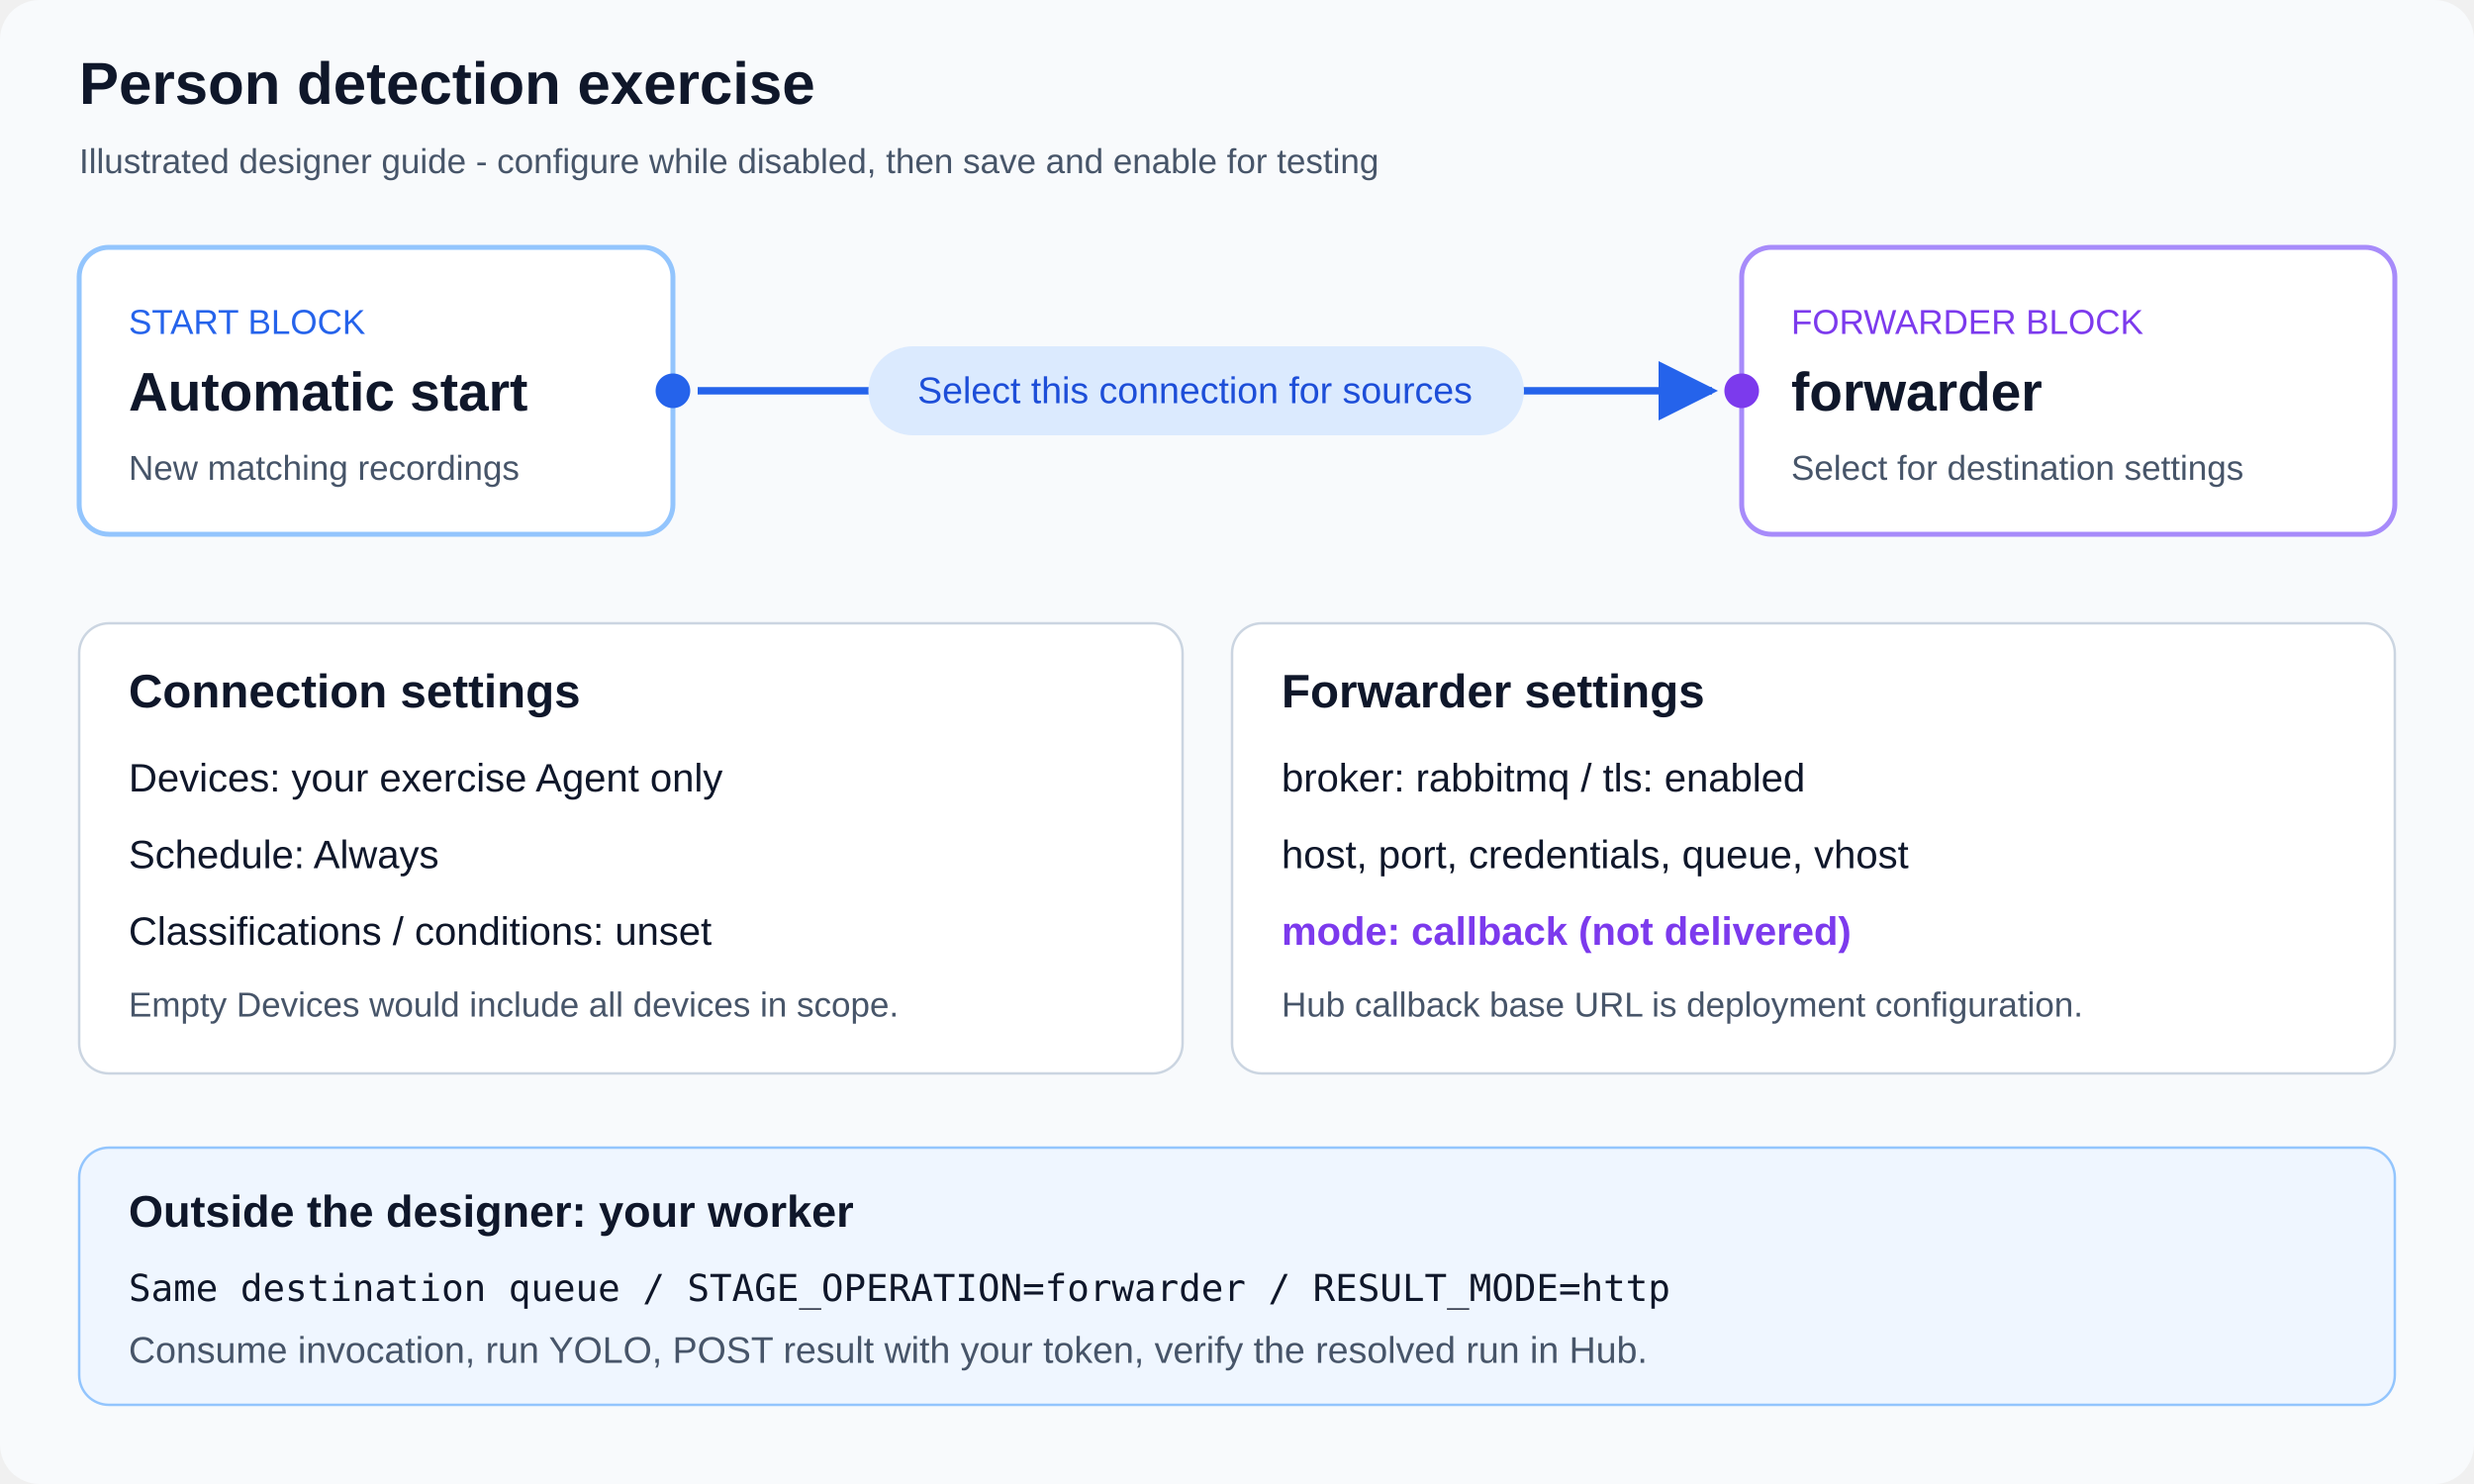
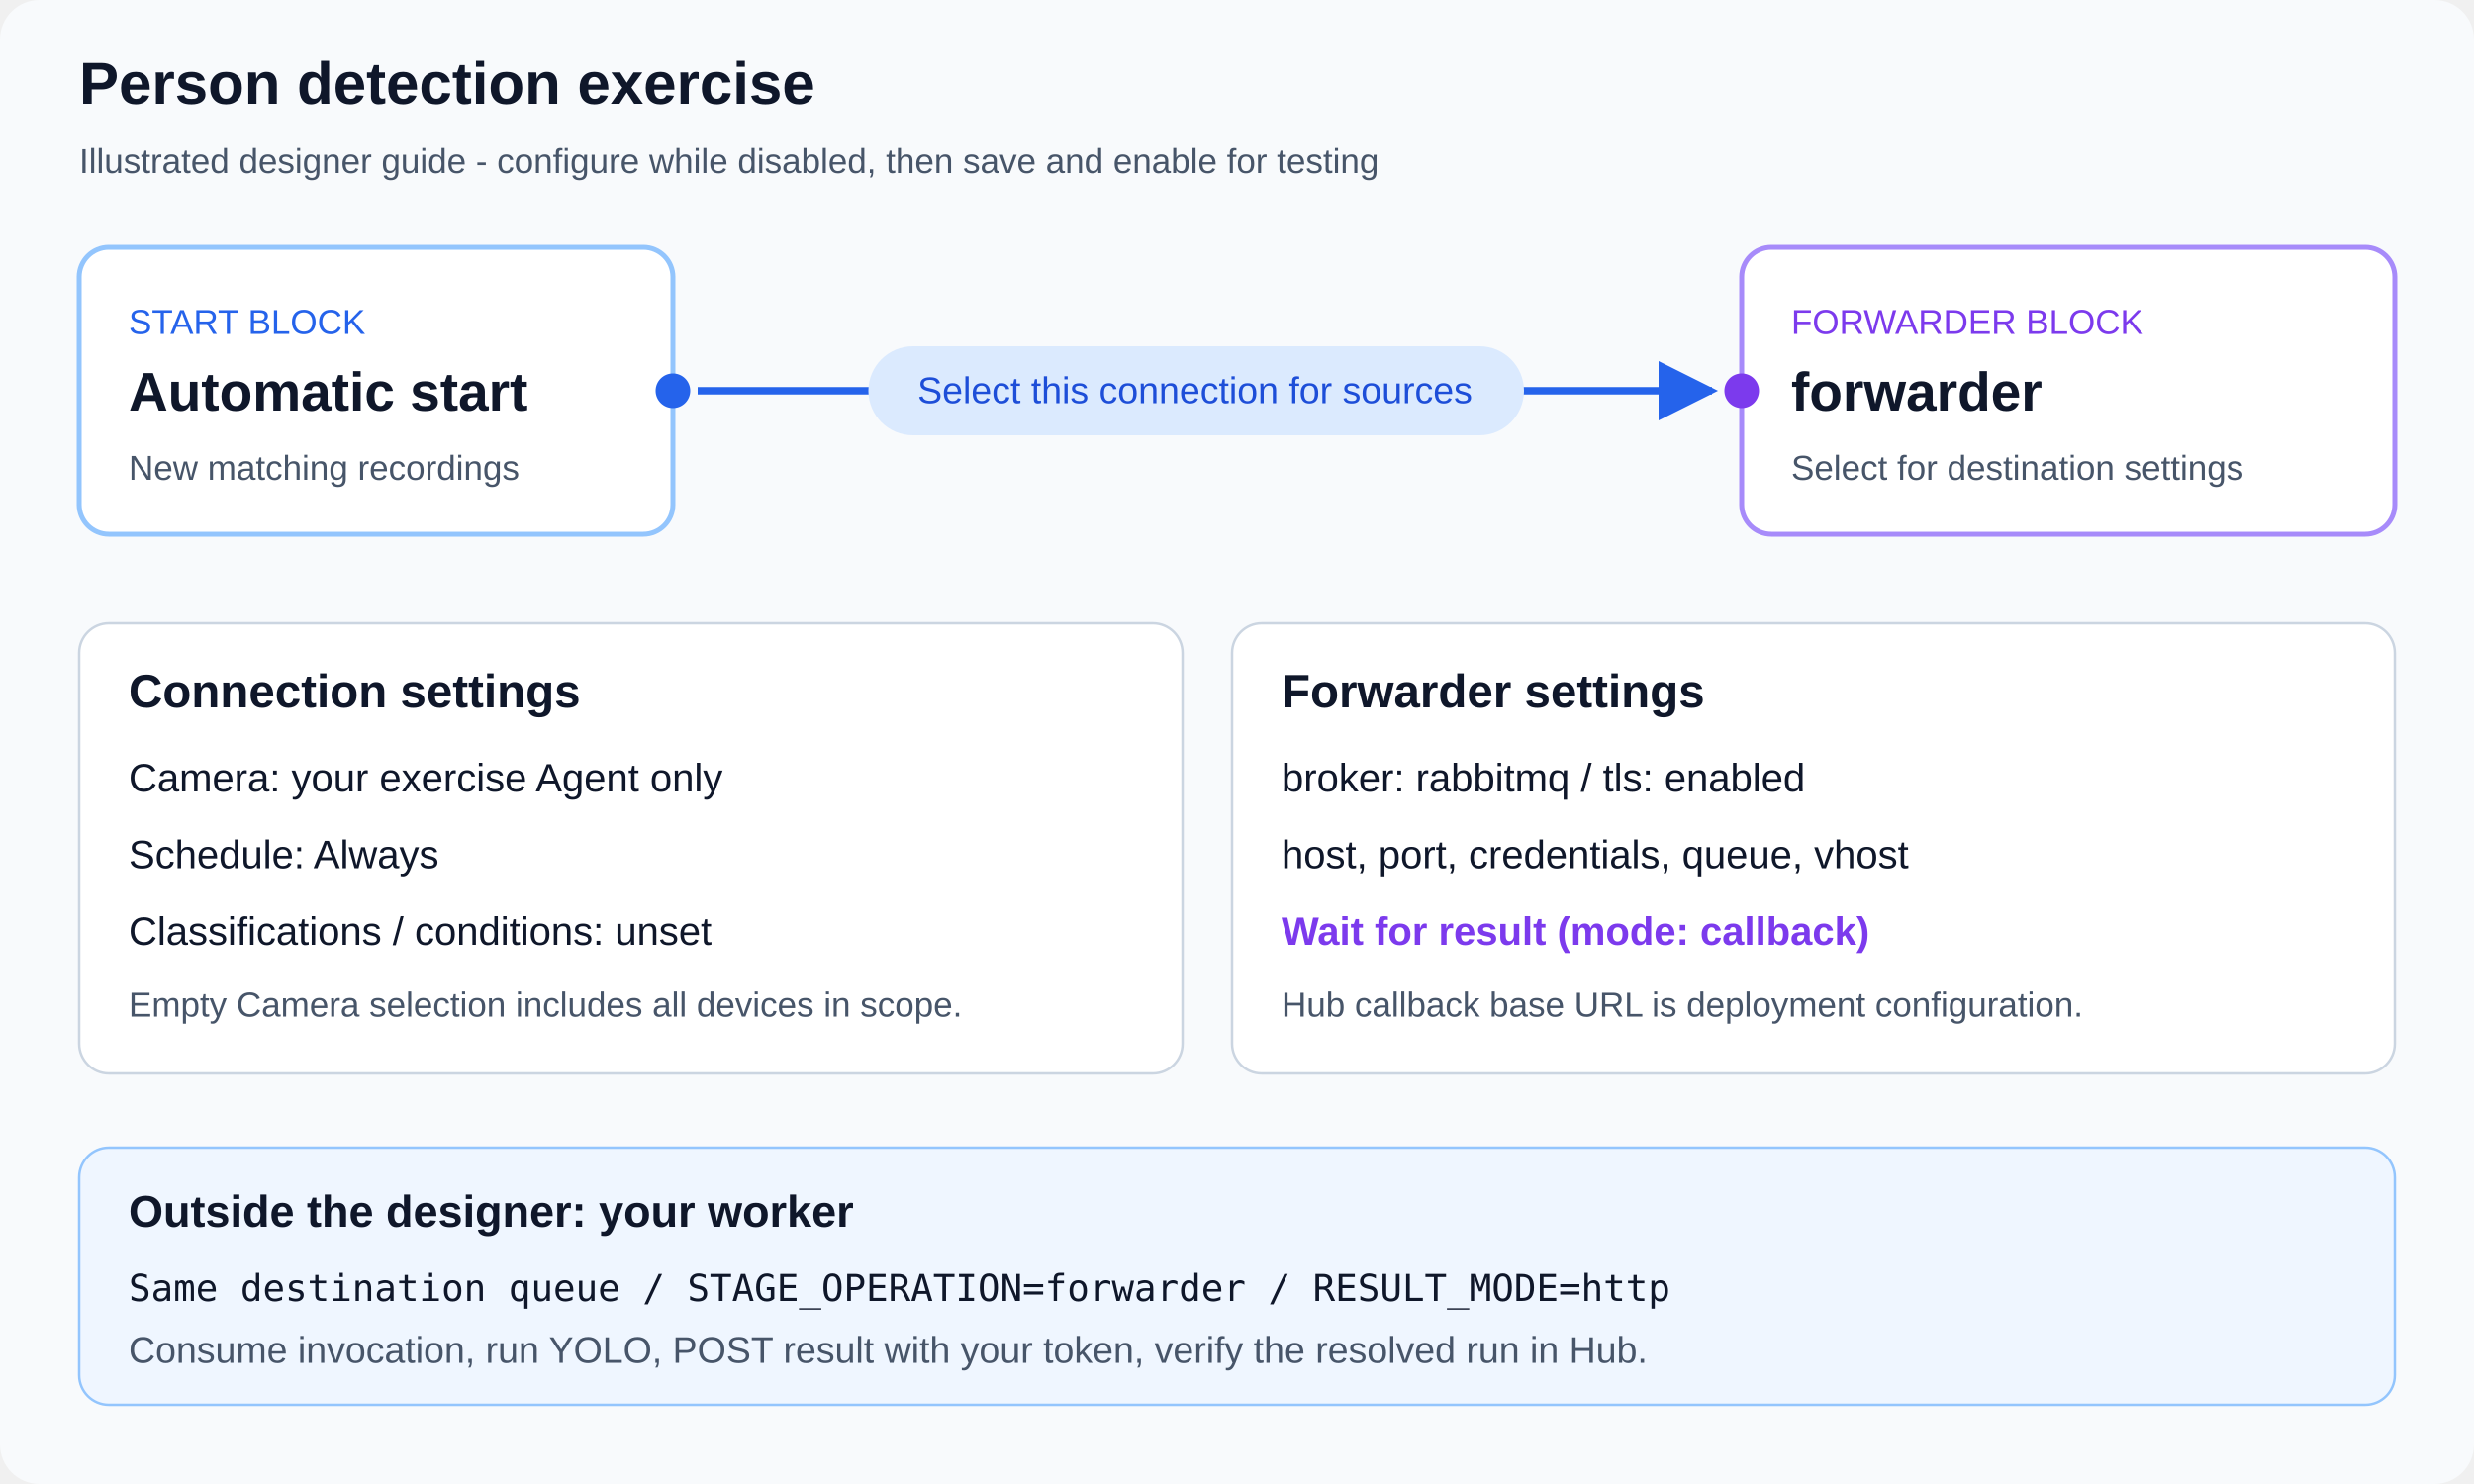
<svg xmlns="http://www.w3.org/2000/svg" width="1000" height="600" viewBox="0 0 1000 600" role="img" aria-labelledby="title desc">
  <defs>
    <marker id="arrow" viewBox="0 0 10 10" refX="9" refY="5" markerWidth="8" markerHeight="8" orient="auto">
      <path d="M0 0 L10 5 L0 10 Z" fill="#2563eb" />
    </marker>
  </defs>
  <rect width="1000" height="600" rx="16" fill="#f8fafc" />
  <g font-family="Arial, sans-serif" fill="#0f172a">
    <text x="32" y="42" font-size="24" font-weight="700">Person detection exercise</text>
    <text x="32" y="70" font-size="14" fill="#475569">Illustrated designer guide - configure while disabled, then save and enable for testing</text>
    <rect x="32" y="100" width="240" height="116" rx="12" fill="#ffffff" stroke="#93c5fd" stroke-width="2" />
    <text x="52" y="135" font-size="14" fill="#2563eb">START BLOCK</text>
    <text x="52" y="166" font-size="22" font-weight="700">Automatic start</text>
    <text x="52" y="194" font-size="14" fill="#475569">New matching recordings</text>
    <circle cx="272" cy="158" r="7" fill="#2563eb" />
    <path d="M282 158 H692" stroke="#2563eb" stroke-width="3" marker-end="url(#arrow)" />
    <rect x="351" y="140" width="265" height="36" rx="18" fill="#dbeafe" />
    <text x="483" y="163" text-anchor="middle" font-size="15" fill="#1d4ed8">Select this connection for sources</text>
    <rect x="704" y="100" width="264" height="116" rx="12" fill="#ffffff" stroke="#a78bfa" stroke-width="2" />
    <circle cx="704" cy="158" r="7" fill="#7c3aed" />
    <text x="724" y="135" font-size="14" fill="#7c3aed">FORWARDER BLOCK</text>
    <text x="724" y="166" font-size="22" font-weight="700">forwarder</text>
    <text x="724" y="194" font-size="14" fill="#475569">Select for destination settings</text>
    <rect x="32" y="252" width="446" height="182" rx="12" fill="#ffffff" stroke="#cbd5e1" />
    <text x="52" y="286" font-size="19" font-weight="700">Connection settings</text>
-     <text x="52" y="320" font-size="16">Devices: your exercise Agent only</text>
+     <text x="52" y="320" font-size="16">Camera: your exercise Agent only</text>
    <text x="52" y="351" font-size="16">Schedule: Always</text>
    <text x="52" y="382" font-size="16">Classifications / conditions: unset</text>
-     <text x="52" y="411" font-size="14" fill="#475569">Empty Devices would include all devices in scope.</text>
+     <text x="52" y="411" font-size="14" fill="#475569">Empty Camera selection includes all devices in scope.</text>
    <rect x="498" y="252" width="470" height="182" rx="12" fill="#ffffff" stroke="#cbd5e1" />
    <text x="518" y="286" font-size="19" font-weight="700">Forwarder settings</text>
    <text x="518" y="320" font-size="16">broker: rabbitmq / tls: enabled</text>
    <text x="518" y="351" font-size="16">host, port, credentials, queue, vhost</text>
-     <text x="518" y="382" font-size="16" font-weight="700" fill="#7c3aed">mode: callback (not delivered)</text>
+     <text x="518" y="382" font-size="16" font-weight="700" fill="#7c3aed">Wait for result (mode: callback)</text>
    <text x="518" y="411" font-size="14" fill="#475569">Hub callback base URL is deployment configuration.</text>
    <rect x="32" y="464" width="936" height="104" rx="12" fill="#eff6ff" stroke="#93c5fd" />
    <text x="52" y="496" font-size="18" font-weight="700">Outside the designer: your worker</text>
    <text x="52" y="526" font-family="monospace" font-size="15">Same destination queue / STAGE_OPERATION=forwarder / RESULT_MODE=http</text>
    <text x="52" y="551" font-size="15" fill="#475569">Consume invocation, run YOLO, POST result with your token, verify the resolved run in Hub.</text>
  </g>
</svg>
